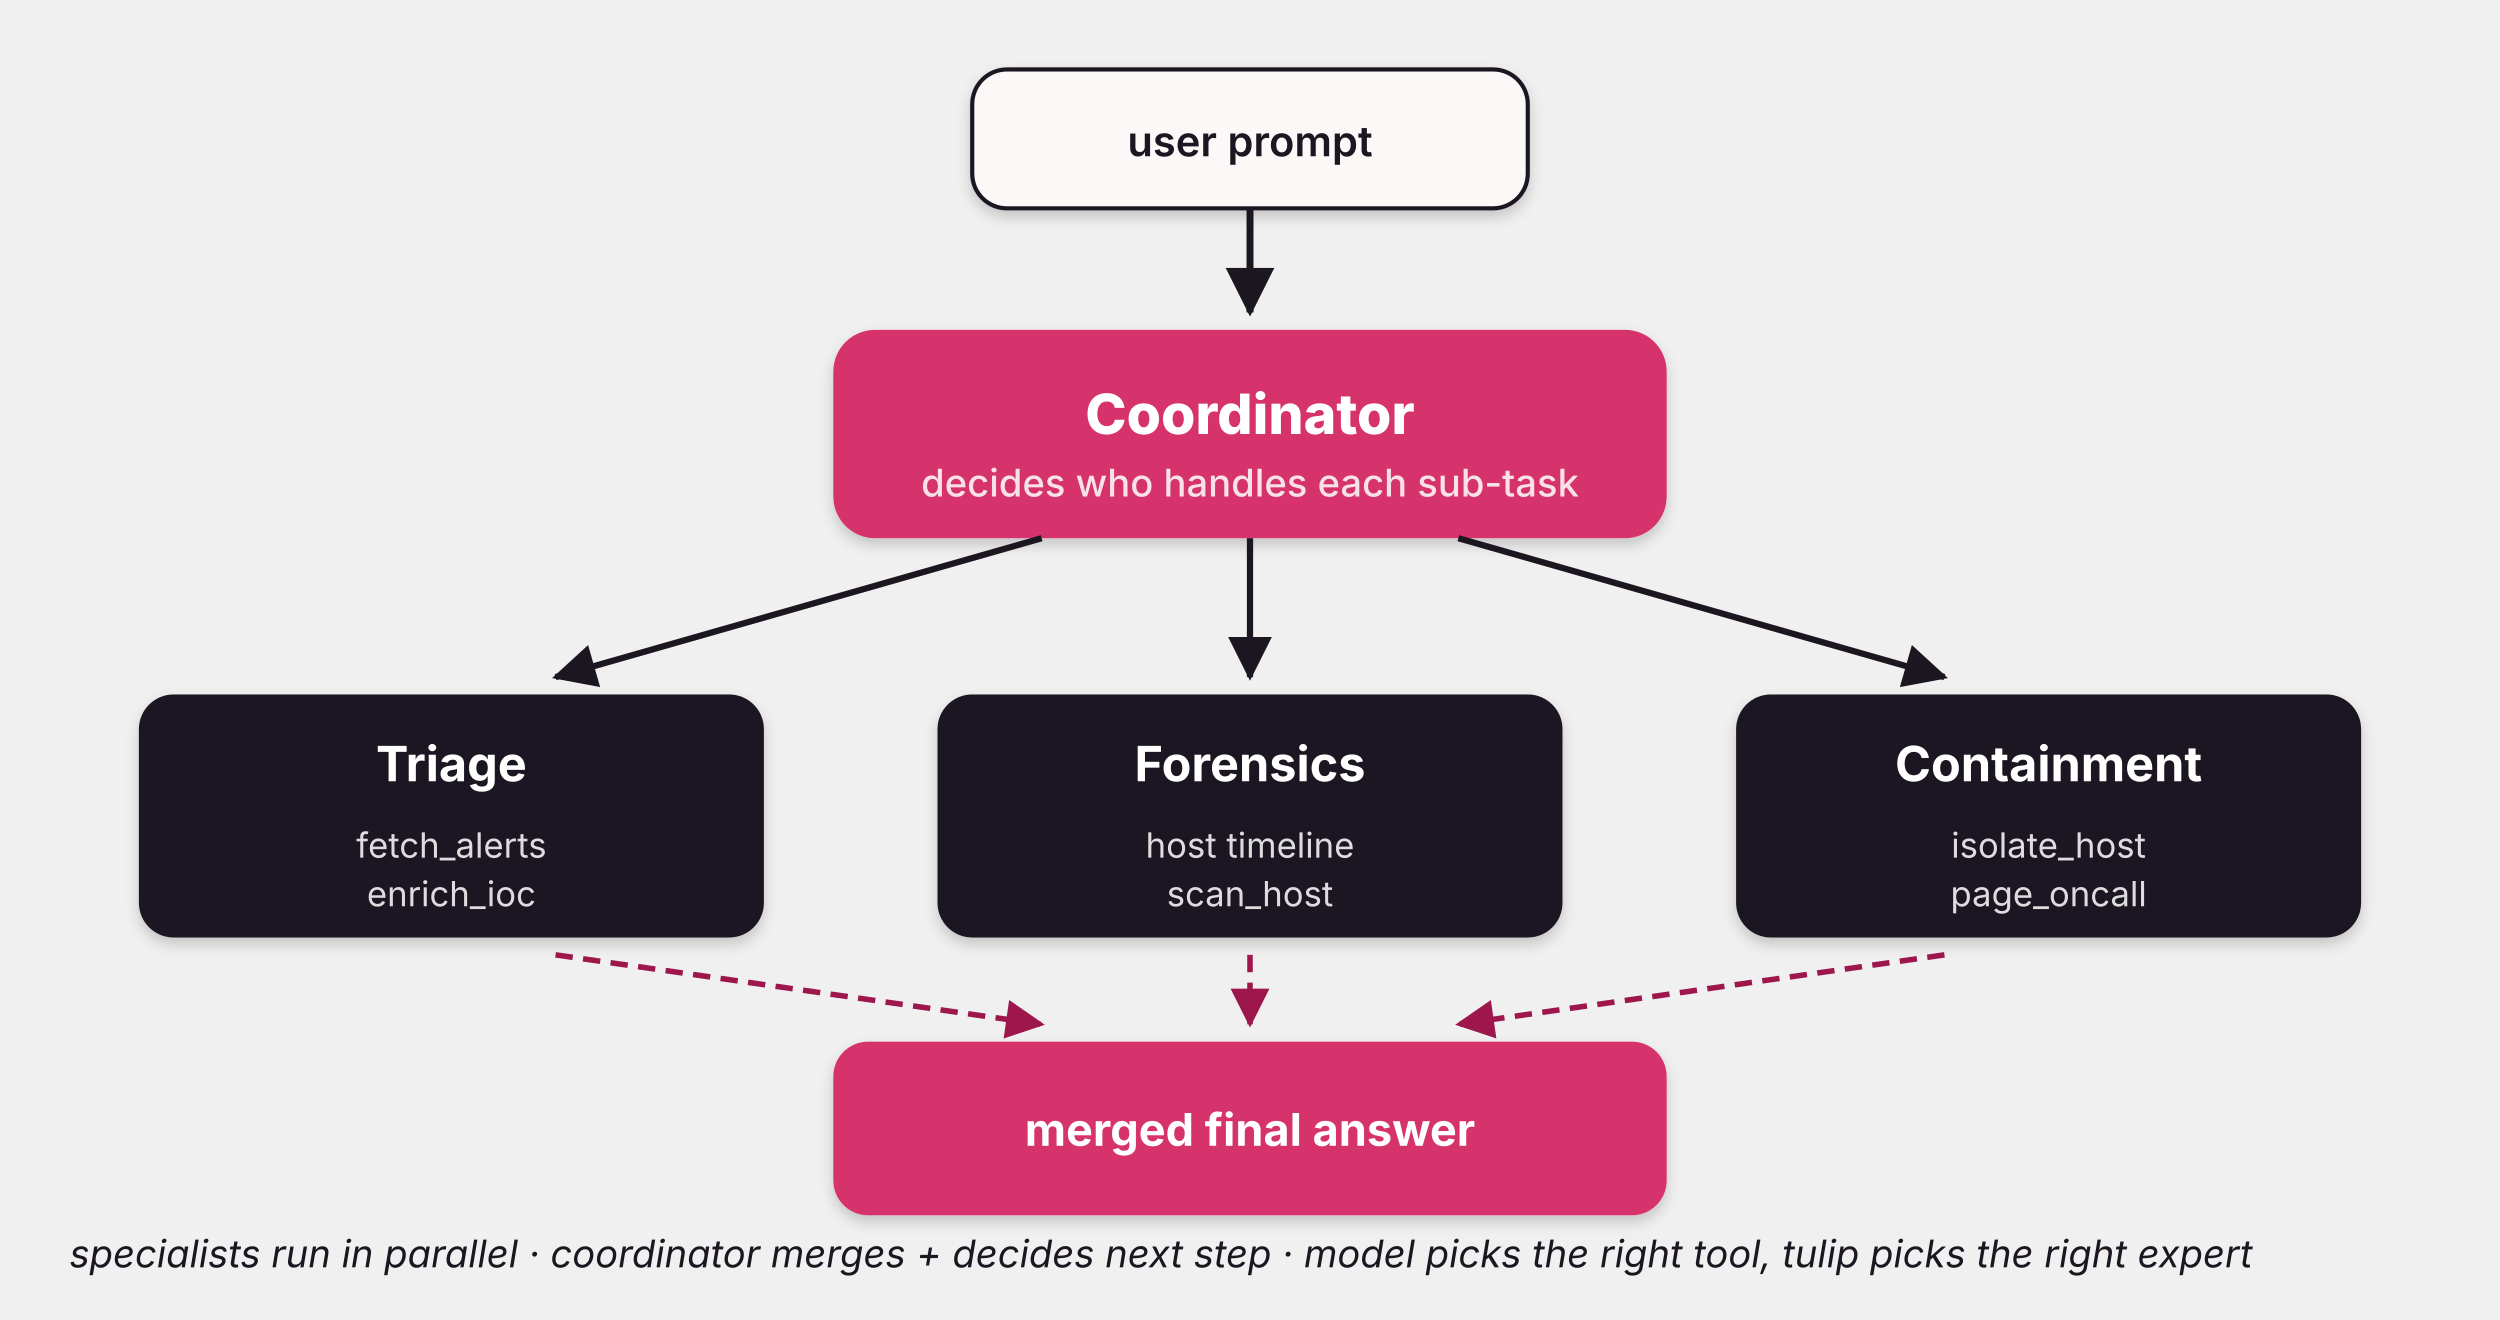
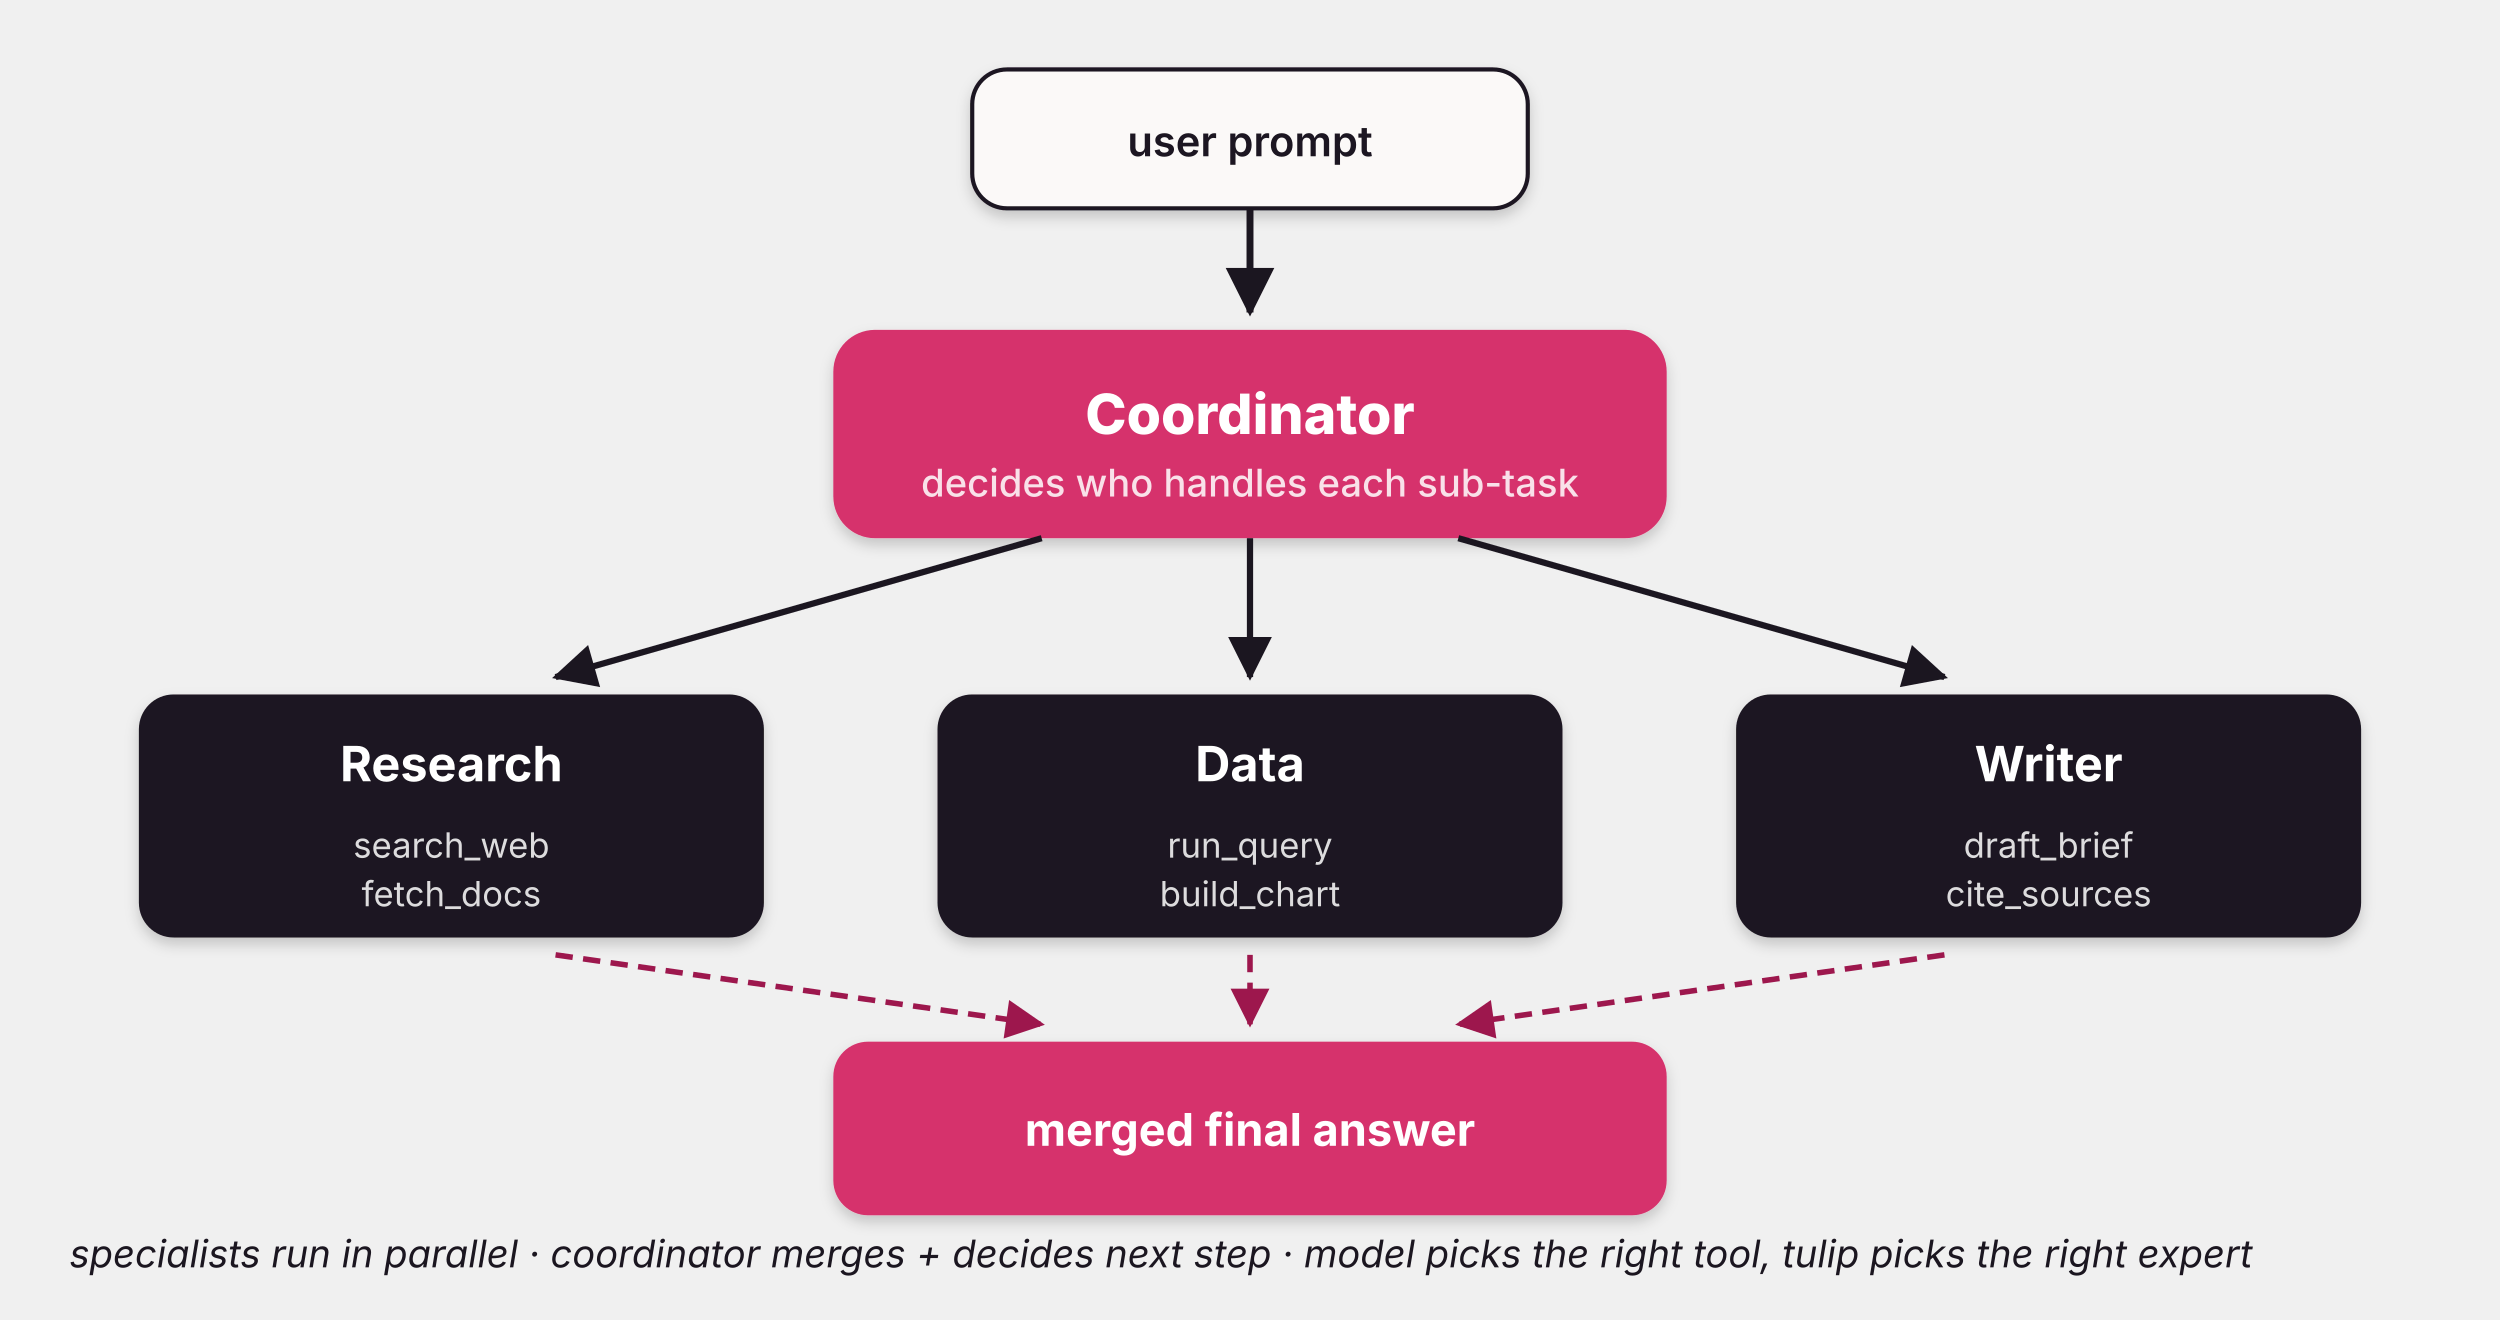
<svg xmlns="http://www.w3.org/2000/svg" viewBox="0 0 720 380" font-family="-apple-system, BlinkMacSystemFont, 'Inter', sans-serif" shape-rendering="geometricPrecision">
  <defs>
    <filter id="sh" x="-20%" y="-20%" width="140%" height="140%">
      <feGaussianBlur in="SourceAlpha" stdDeviation="2" />
      <feOffset dx="0" dy="2" result="o" />
      <feComponentTransfer>
        <feFuncA type="linear" slope="0.18" />
      </feComponentTransfer>
      <feMerge>
        <feMergeNode />
        <feMergeNode in="SourceGraphic" />
      </feMerge>
    </filter>
    <marker id="a" viewBox="0 0 12 12" refX="11" refY="6" markerWidth="7" markerHeight="7" orient="auto-start-reverse">
      <path d="M 0,0 L 12,6 L 0,12 z" fill="#1B1620" />
    </marker>
    <marker id="am" viewBox="0 0 12 12" refX="11" refY="6" markerWidth="7" markerHeight="7" orient="auto-start-reverse">
      <path d="M 0,0 L 12,6 L 0,12 z" fill="#9D174D" />
    </marker>
  </defs>
  <g filter="url(#sh)">
    <rect x="280" y="20" width="160" height="40" rx="10" fill="#FBF9F8" stroke="#1B1620" stroke-width="1.2" />
    <text x="360" y="45" text-anchor="middle" font-size="12" font-weight="600" fill="#1B1620">user prompt</text>
  </g>
  <line x1="360" y1="60" x2="360" y2="90" stroke="#1B1620" stroke-width="2" marker-end="url(#a)" />
  <g filter="url(#sh)">
    <rect x="240" y="95" width="240" height="60" rx="12" fill="#D6336C" />
    <text x="360" y="125" text-anchor="middle" font-size="16" font-weight="800" fill="#FFFFFF">Coordinator</text>
    <text x="360" y="143" text-anchor="middle" font-size="11" font-weight="500" fill="#FFFFFF" opacity="0.85">decides who handles each sub-task</text>
  </g>
  <g filter="url(#sh)">
    <rect x="40" y="200" width="180" height="70" rx="10" fill="#1B1620" />
-     <text x="130" y="225" text-anchor="middle" font-size="14" font-weight="700" fill="#FFFFFF">Triage</text>
-     <text x="130" y="247" text-anchor="middle" font-size="10" fill="#FFFFFF" opacity="0.85">fetch_alerts</text>
-     <text x="130" y="261" text-anchor="middle" font-size="10" fill="#FFFFFF" opacity="0.85">enrich_ioc</text>
+     <text x="130" y="225" text-anchor="middle" font-size="14" font-weight="700" fill="#FFFFFF">Research</text>
+     <text x="130" y="247" text-anchor="middle" font-size="10" fill="#FFFFFF" opacity="0.85">search_web</text>
+     <text x="130" y="261" text-anchor="middle" font-size="10" fill="#FFFFFF" opacity="0.85">fetch_docs</text>
    <rect x="270" y="200" width="180" height="70" rx="10" fill="#1B1620" />
-     <text x="360" y="225" text-anchor="middle" font-size="14" font-weight="700" fill="#FFFFFF">Forensics</text>
-     <text x="360" y="247" text-anchor="middle" font-size="10" fill="#FFFFFF" opacity="0.85">host timeline</text>
-     <text x="360" y="261" text-anchor="middle" font-size="10" fill="#FFFFFF" opacity="0.85">scan_host</text>
+     <text x="360" y="225" text-anchor="middle" font-size="14" font-weight="700" fill="#FFFFFF">Data</text>
+     <text x="360" y="247" text-anchor="middle" font-size="10" fill="#FFFFFF" opacity="0.85">run_query</text>
+     <text x="360" y="261" text-anchor="middle" font-size="10" fill="#FFFFFF" opacity="0.85">build_chart</text>
    <rect x="500" y="200" width="180" height="70" rx="10" fill="#1B1620" />
-     <text x="590" y="225" text-anchor="middle" font-size="14" font-weight="700" fill="#FFFFFF">Containment</text>
-     <text x="590" y="247" text-anchor="middle" font-size="10" fill="#FFFFFF" opacity="0.85">isolate_host</text>
-     <text x="590" y="261" text-anchor="middle" font-size="10" fill="#FFFFFF" opacity="0.85">page_oncall</text>
+     <text x="590" y="225" text-anchor="middle" font-size="14" font-weight="700" fill="#FFFFFF">Writer</text>
+     <text x="590" y="247" text-anchor="middle" font-size="10" fill="#FFFFFF" opacity="0.85">draft_brief</text>
+     <text x="590" y="261" text-anchor="middle" font-size="10" fill="#FFFFFF" opacity="0.85">cite_sources</text>
  </g>
  <line x1="300" y1="155" x2="160" y2="195" stroke="#1B1620" stroke-width="1.8" marker-end="url(#a)" />
  <line x1="360" y1="155" x2="360" y2="195" stroke="#1B1620" stroke-width="1.8" marker-end="url(#a)" />
  <line x1="420" y1="155" x2="560" y2="195" stroke="#1B1620" stroke-width="1.8" marker-end="url(#a)" />
  <line x1="160" y1="275" x2="300" y2="295" stroke="#9D174D" stroke-width="1.6" stroke-dasharray="5,3" marker-end="url(#am)" />
  <line x1="360" y1="275" x2="360" y2="295" stroke="#9D174D" stroke-width="1.6" stroke-dasharray="5,3" marker-end="url(#am)" />
  <line x1="560" y1="275" x2="420" y2="295" stroke="#9D174D" stroke-width="1.6" stroke-dasharray="5,3" marker-end="url(#am)" />
  <g filter="url(#sh)">
    <rect x="240" y="300" width="240" height="50" rx="10" fill="#D6336C" />
    <text x="360" y="330" text-anchor="middle" font-size="13" font-weight="700" fill="#FFFFFF">merged final answer</text>
  </g>
  <text x="20" y="365" font-size="11" font-style="italic" fill="#1B1620">specialists run in parallel · coordinator merges + decides next step · model picks the right tool, tulip picks the right expert</text>
</svg>
